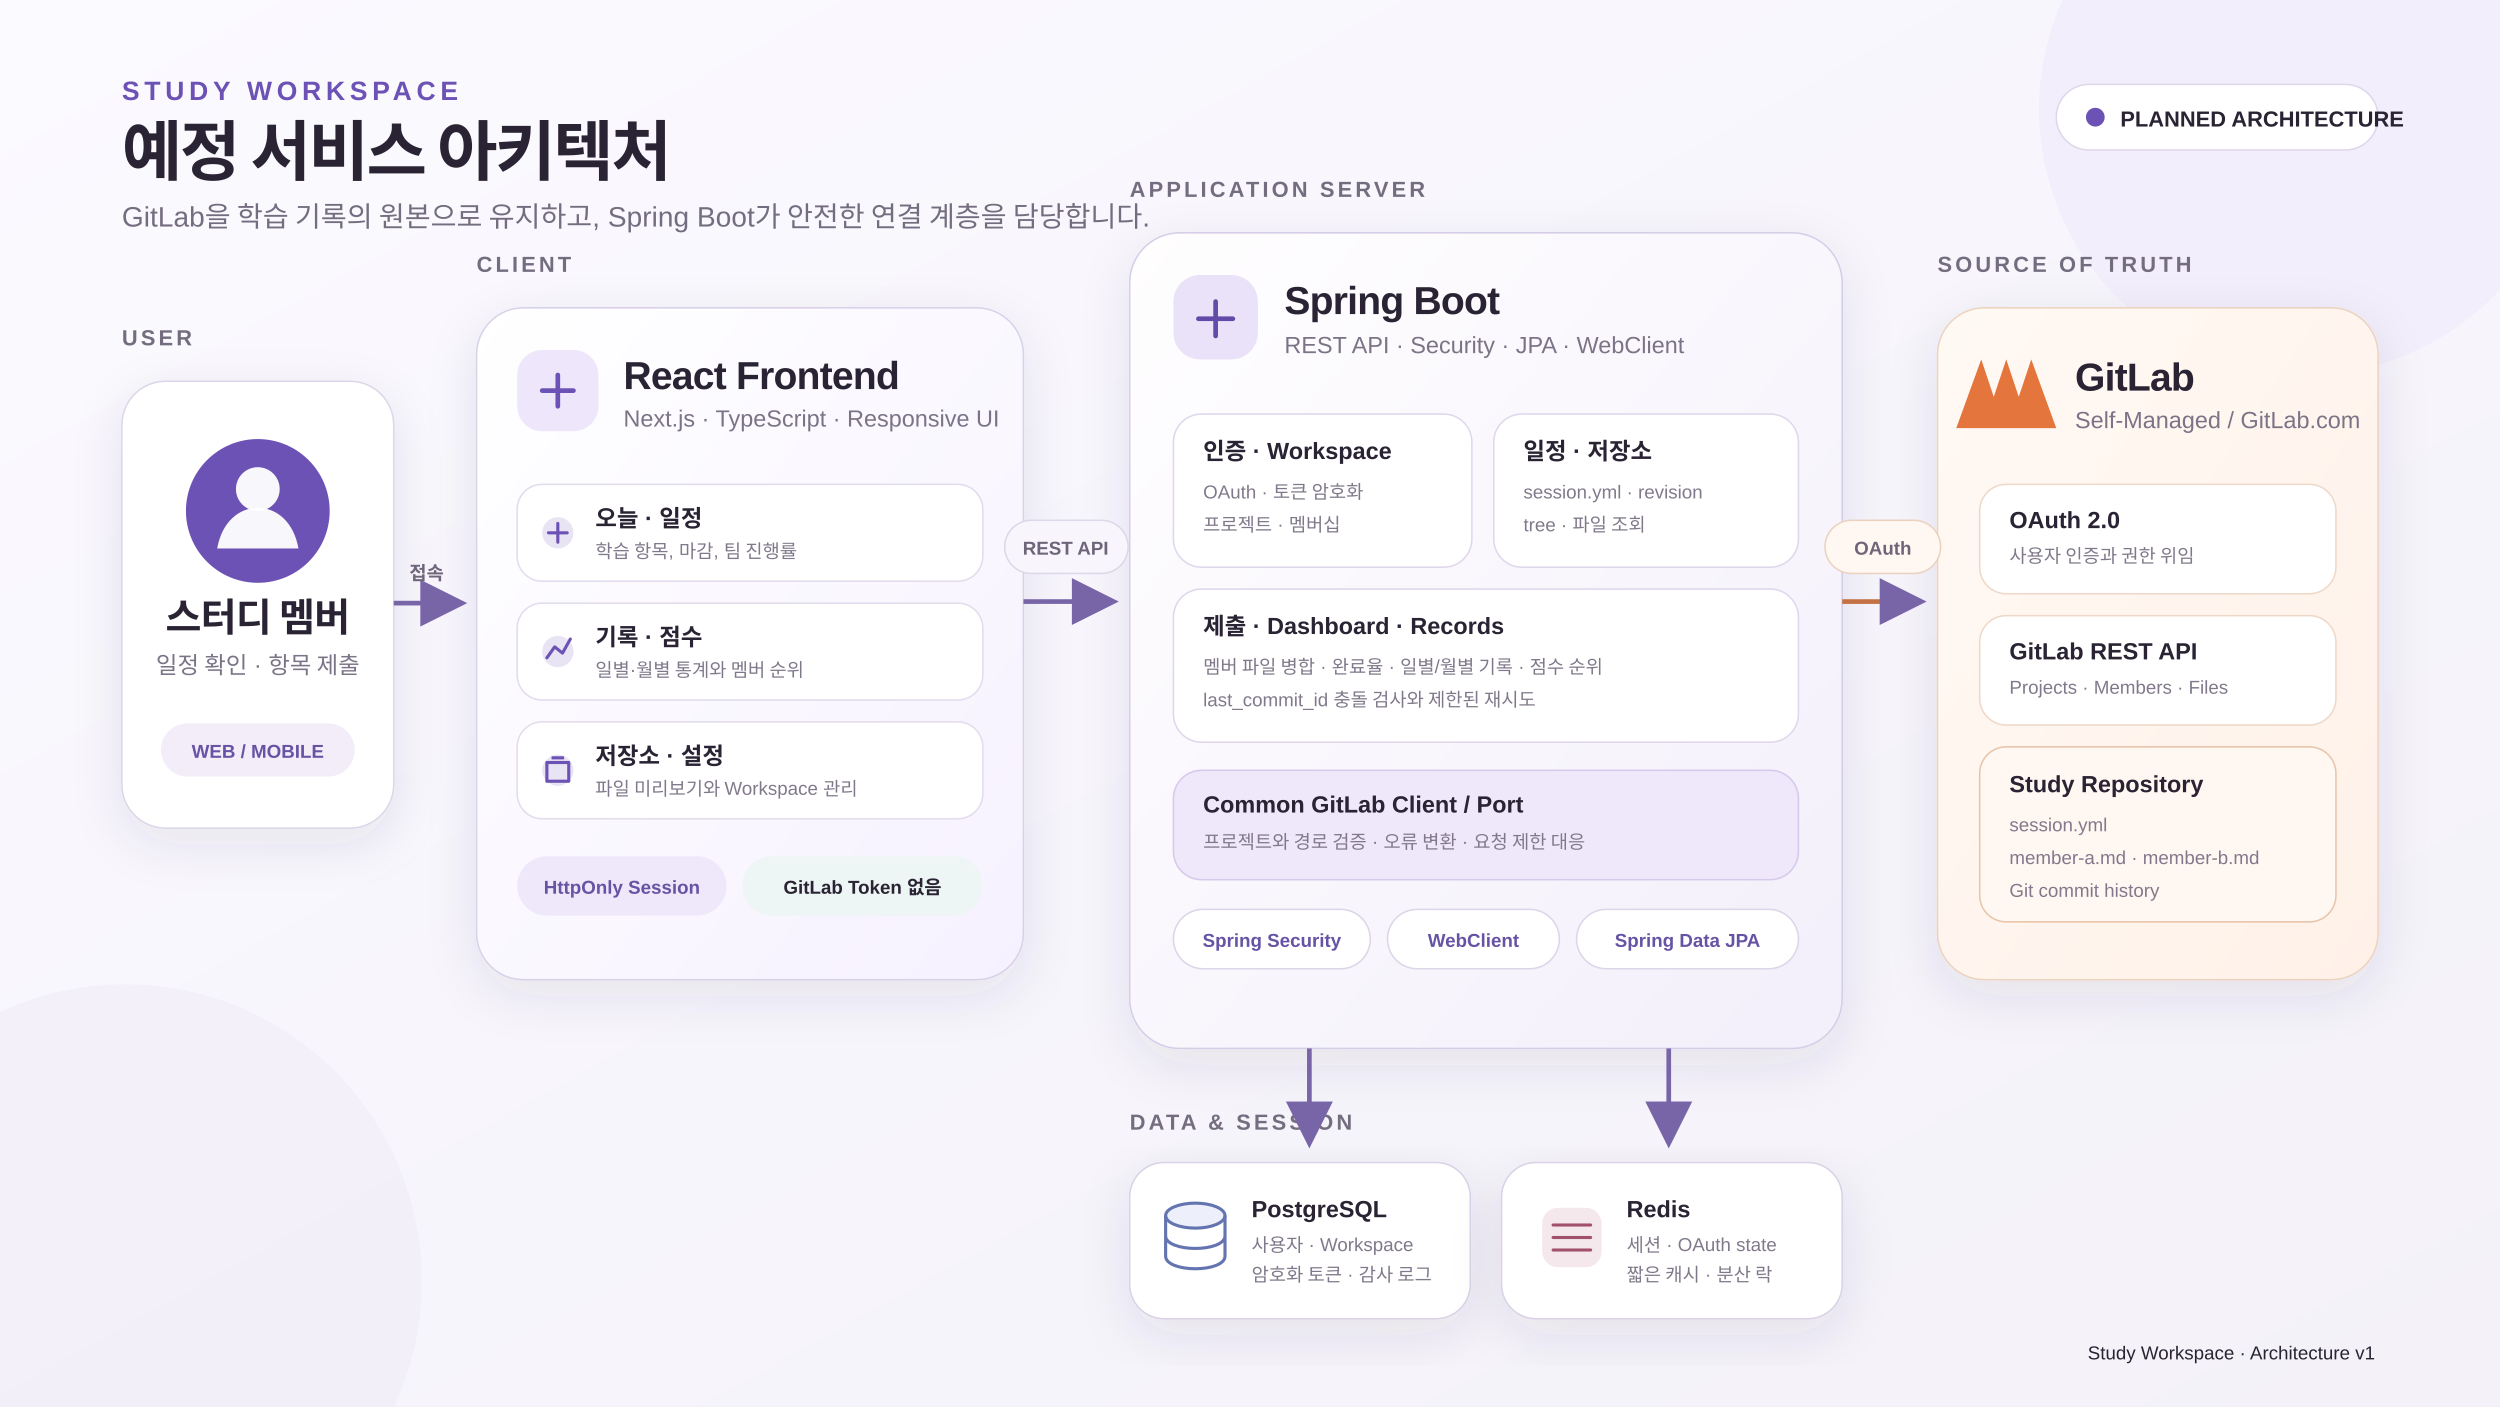
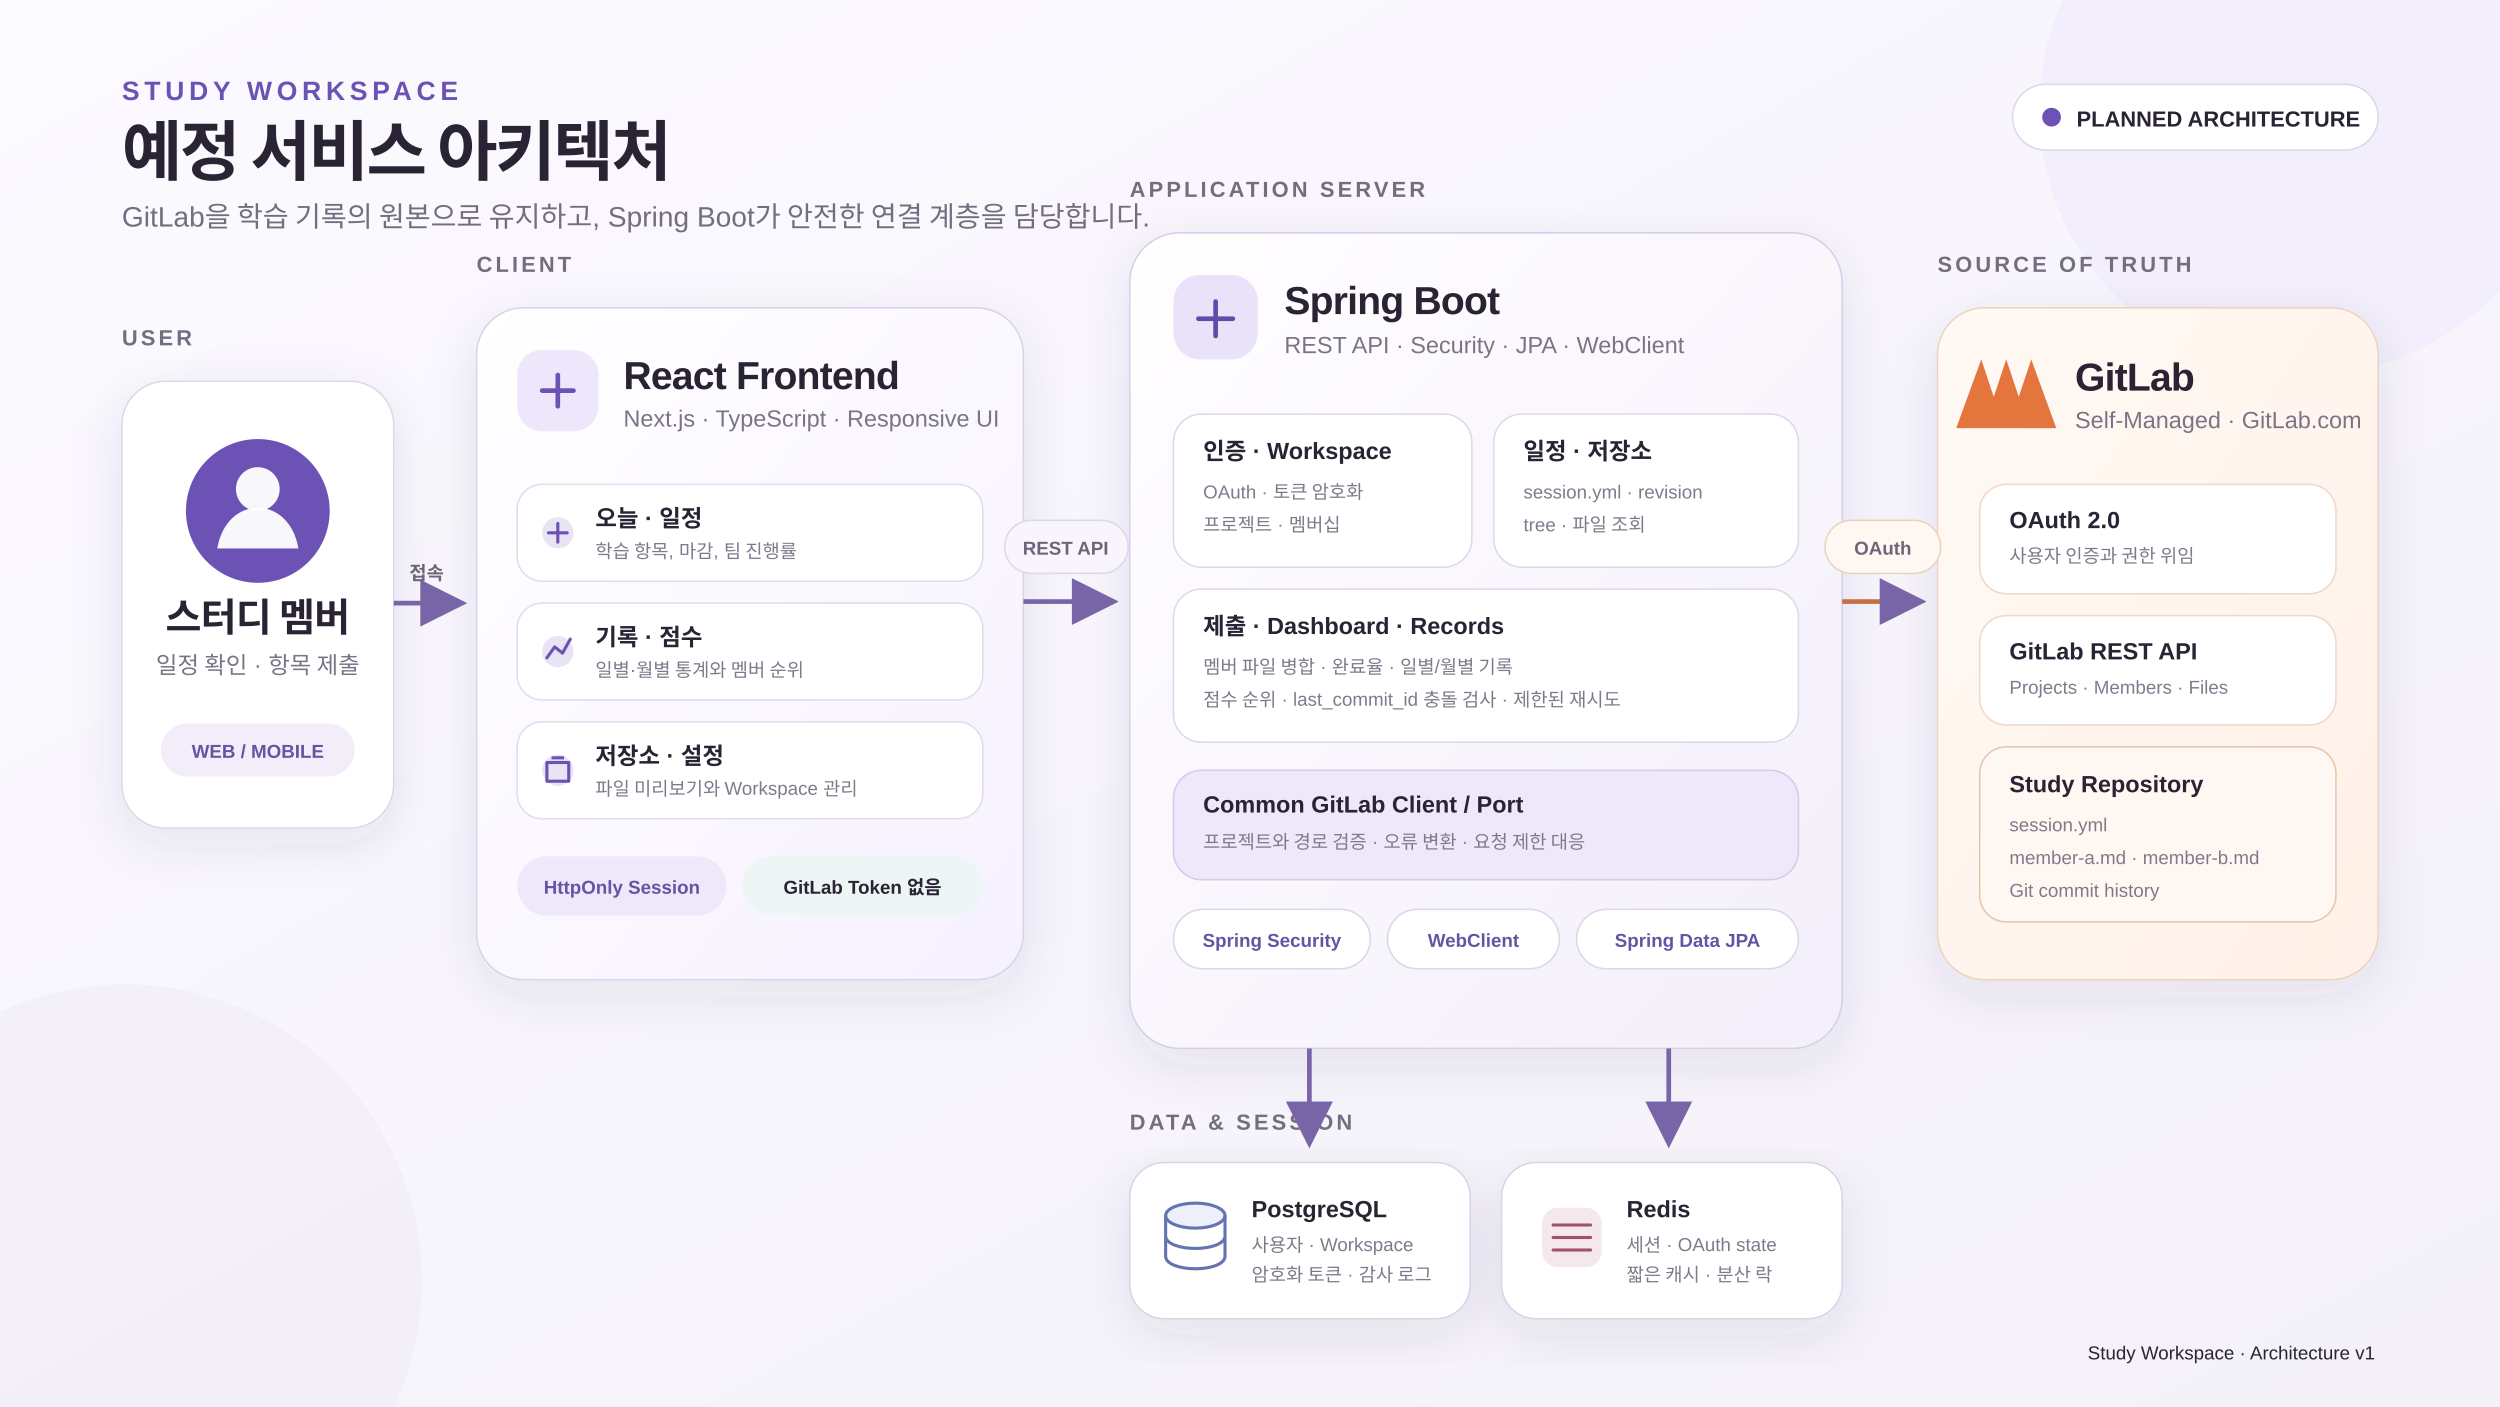
<svg xmlns="http://www.w3.org/2000/svg" width="1600" height="900" viewBox="0 0 1600 900" role="img" aria-labelledby="title description">
  <defs>
    <linearGradient id="background" x1="0" y1="0" x2="1" y2="1">
      <stop offset="0%" stop-color="#fbfaff" />
      <stop offset="100%" stop-color="#f4f1f9" />
    </linearGradient>
    <linearGradient id="frontendGradient" x1="0" y1="0" x2="1" y2="1">
      <stop offset="0%" stop-color="#ffffff" />
      <stop offset="100%" stop-color="#f6f1ff" />
    </linearGradient>
    <linearGradient id="backendGradient" x1="0" y1="0" x2="1" y2="1">
      <stop offset="0%" stop-color="#fffefe" />
      <stop offset="100%" stop-color="#f3effb" />
    </linearGradient>
    <linearGradient id="gitlabGradient" x1="0" y1="0" x2="1" y2="1">
      <stop offset="0%" stop-color="#fff9f4" />
      <stop offset="100%" stop-color="#fff1e8" />
    </linearGradient>
    <filter id="shadow" x="-20%" y="-20%" width="140%" height="150%">
      <feDropShadow dx="0" dy="10" stdDeviation="16" flood-color="#32284b" flood-opacity="0.10" />
    </filter>
    <marker id="arrow" viewBox="0 0 12 12" refX="10" refY="6" markerWidth="10" markerHeight="10" orient="auto-start-reverse">
      <path d="M 0 0 L 12 6 L 0 12 z" fill="#7865a8" />
    </marker>
    <style>
      text {
        font-family: Pretendard, "Apple SD Gothic Neo", "Noto Sans KR", Arial, sans-serif;
        fill: #292333;
      }
      .eyebrow {
        fill: #6d52b5;
        font-size: 17px;
        font-weight: 800;
        letter-spacing: 3px;
      }
      .title {
        font-size: 42px;
        font-weight: 800;
        letter-spacing: -1.5px;
      }
      .subtitle {
        fill: #746d7f;
        font-size: 18px;
      }
      .layer-label {
        fill: #746d7f;
        font-size: 14px;
        font-weight: 800;
        letter-spacing: 2px;
      }
      .card-title {
        font-size: 25px;
        font-weight: 800;
        letter-spacing: -0.5px;
      }
      .card-subtitle {
        fill: #7b7386;
        font-size: 15px;
      }
      .module-title {
        font-size: 15px;
        font-weight: 800;
      }
      .module-detail {
        fill: #81798b;
        font-size: 12px;
      }
      .pill {
        fill: #6653a4;
        font-size: 12px;
        font-weight: 750;
      }
      .arrow-label {
        fill: #6e657a;
        font-size: 12px;
        font-weight: 700;
      }
    </style>
  </defs>
  <rect width="1600" height="900" fill="url(#background)" />
  <circle cx="1475" cy="70" r="170" fill="#efe9fb" opacity="0.65" />
  <circle cx="80" cy="820" r="190" fill="#f2edf8" opacity="0.75" />
  <text x="78" y="64" class="eyebrow">STUDY WORKSPACE</text>
  <text x="78" y="112" class="title">예정 서비스 아키텍처</text>
  <text x="78" y="145" class="subtitle">GitLab을 학습 기록의 원본으로 유지하고, Spring Boot가 안전한 연결 계층을 담당합니다.</text>
-   <rect x="1316" y="54" width="206" height="42" rx="21" fill="#ffffff" stroke="#ded7eb" />
-   <circle cx="1341" cy="75" r="6" fill="#6d52b5" />
-   <text x="1357" y="81" font-size="14" font-weight="750" fill="#665b72">PLANNED ARCHITECTURE</text>
+   <rect x="1288" y="54" width="234" height="42" rx="21" fill="#ffffff" stroke="#ded7eb" />
+   <circle cx="1313" cy="75" r="6" fill="#6d52b5" />
+   <text x="1329" y="81" font-size="14" font-weight="750" fill="#665b72">PLANNED ARCHITECTURE</text>
  <text x="78" y="221" class="layer-label">USER</text>
  <rect x="78" y="244" width="174" height="286" rx="28" fill="#ffffff" stroke="#ddd6e8" filter="url(#shadow)" />
  <circle cx="165" cy="327" r="46" fill="#6d52b5" />
  <circle cx="165" cy="313" r="14" fill="#ffffff" opacity="0.95" />
  <path d="M139 351c3-17 14-26 26-26s23 9 26 26" fill="#ffffff" opacity="0.95" />
  <text x="165" y="404" text-anchor="middle" class="card-title" font-size="22">스터디 멤버</text>
  <text x="165" y="431" text-anchor="middle" class="card-subtitle">일정 확인 · 항목 제출</text>
  <rect x="103" y="463" width="124" height="34" rx="17" fill="#f2edf9" />
  <text x="165" y="485" text-anchor="middle" class="pill">WEB / MOBILE</text>
  <text x="305" y="174" class="layer-label">CLIENT</text>
  <rect x="305" y="197" width="350" height="430" rx="30" fill="url(#frontendGradient)" stroke="#d9d1e8" filter="url(#shadow)" />
  <rect x="331" y="224" width="52" height="52" rx="16" fill="#eee7fb" />
  <path d="M347 250h20M357 240v20" stroke="#6d52b5" stroke-width="3" stroke-linecap="round" />
  <text x="399" y="249" class="card-title">React Frontend</text>
-   <text x="399" y="273" class="card-subtitle">Next.js · TypeScript · Responsive UI</text>
+   <text x="399" y="273" class="card-subtitle" font-size="13">Next.js · TypeScript · Responsive UI</text>
  <rect x="331" y="310" width="298" height="62" rx="16" fill="#ffffff" stroke="#e2dcec" />
  <circle cx="357" cy="341" r="10" fill="#6d52b5" opacity="0.16" />
  <path d="M351 341h12M357 335v12" stroke="#6d52b5" stroke-width="2" stroke-linecap="round" />
  <text x="381" y="337" class="module-title">오늘 · 일정</text>
  <text x="381" y="357" class="module-detail">학습 항목, 마감, 팀 진행률</text>
  <rect x="331" y="386" width="298" height="62" rx="16" fill="#ffffff" stroke="#e2dcec" />
  <circle cx="357" cy="417" r="10" fill="#6d52b5" opacity="0.16" />
  <path d="M350 421l5-7 5 4 5-9" fill="none" stroke="#6d52b5" stroke-width="2" stroke-linecap="round" stroke-linejoin="round" />
  <text x="381" y="413" class="module-title">기록 · 점수</text>
  <text x="381" y="433" class="module-detail">일별·월별 통계와 멤버 순위</text>
  <rect x="331" y="462" width="298" height="62" rx="16" fill="#ffffff" stroke="#e2dcec" />
  <circle cx="357" cy="493" r="10" fill="#6d52b5" opacity="0.16" />
  <path d="M350 488h14v12h-14zM353 485h8" fill="none" stroke="#6d52b5" stroke-width="2" stroke-linejoin="round" />
  <text x="381" y="489" class="module-title">저장소 · 설정</text>
  <text x="381" y="509" class="module-detail">파일 미리보기와 Workspace 관리</text>
  <rect x="331" y="548" width="134" height="38" rx="19" fill="#eee8fa" />
  <text x="398" y="572" text-anchor="middle" class="pill">HttpOnly Session</text>
  <rect x="475" y="548" width="154" height="38" rx="19" fill="#edf6f4" />
  <text x="552" y="572" text-anchor="middle" font-size="12" font-weight="750" fill="#3d7175">GitLab Token 없음</text>
  <text x="723" y="126" class="layer-label">APPLICATION SERVER</text>
  <rect x="723" y="149" width="456" height="522" rx="32" fill="url(#backendGradient)" stroke="#d6cde7" filter="url(#shadow)" />
  <rect x="751" y="176" width="54" height="54" rx="17" fill="#e9e2f8" />
  <path d="M767 204h22M778 193v22" stroke="#624aa8" stroke-width="3" stroke-linecap="round" />
  <text x="822" y="201" class="card-title">Spring Boot</text>
-   <text x="822" y="226" class="card-subtitle">REST API · Security · JPA · WebClient</text>
+   <text x="822" y="226" class="card-subtitle" font-size="14">REST API · Security · JPA · WebClient</text>
  <rect x="751" y="265" width="191" height="98" rx="18" fill="#ffffff" stroke="#dfd7ec" />
  <text x="770" y="294" class="module-title">인증 · Workspace</text>
  <text x="770" y="319" class="module-detail">OAuth · 토큰 암호화</text>
  <text x="770" y="340" class="module-detail">프로젝트 · 멤버십</text>
  <rect x="956" y="265" width="195" height="98" rx="18" fill="#ffffff" stroke="#dfd7ec" />
  <text x="975" y="294" class="module-title">일정 · 저장소</text>
  <text x="975" y="319" class="module-detail">session.yml · revision</text>
  <text x="975" y="340" class="module-detail">tree · 파일 조회</text>
  <rect x="751" y="377" width="400" height="98" rx="18" fill="#ffffff" stroke="#dfd7ec" />
  <text x="770" y="406" class="module-title">제출 · Dashboard · Records</text>
-   <text x="770" y="431" class="module-detail">멤버 파일 병합 · 완료율 · 일별/월별 기록 · 점수 순위</text>
-   <text x="770" y="452" class="module-detail">last_commit_id 충돌 검사와 제한된 재시도</text>
+   <text x="770" y="431" class="module-detail">멤버 파일 병합 · 완료율 · 일별/월별 기록</text>
+   <text x="770" y="452" class="module-detail">점수 순위 · last_commit_id 충돌 검사 · 제한된 재시도</text>
  <rect x="751" y="493" width="400" height="70" rx="18" fill="#eee8fa" stroke="#d6c9ec" />
  <text x="770" y="520" class="module-title" fill="#5d459e">Common GitLab Client / Port</text>
  <text x="770" y="543" class="module-detail">프로젝트와 경로 검증 · 오류 변환 · 요청 제한 대응</text>
  <rect x="751" y="582" width="126" height="38" rx="19" fill="#ffffff" stroke="#ddd5e8" />
  <text x="814" y="606" text-anchor="middle" class="pill">Spring Security</text>
  <rect x="888" y="582" width="110" height="38" rx="19" fill="#ffffff" stroke="#ddd5e8" />
  <text x="943" y="606" text-anchor="middle" class="pill">WebClient</text>
  <rect x="1009" y="582" width="142" height="38" rx="19" fill="#ffffff" stroke="#ddd5e8" />
  <text x="1080" y="606" text-anchor="middle" class="pill">Spring Data JPA</text>
  <text x="1240" y="174" class="layer-label">SOURCE OF TRUTH</text>
  <rect x="1240" y="197" width="282" height="430" rx="30" fill="url(#gitlabGradient)" stroke="#ecd3c0" filter="url(#shadow)" />
  <path d="M1300 230l16 44h-64l16-44 8 24 8-24 8 24z" fill="#e36f35" opacity="0.96" />
  <text x="1328" y="250" class="card-title">GitLab</text>
-   <text x="1328" y="274" class="card-subtitle">Self-Managed / GitLab.com</text>
+   <text x="1328" y="274" class="card-subtitle" font-size="13">Self-Managed · GitLab.com</text>
  <rect x="1267" y="310" width="228" height="70" rx="17" fill="#ffffff" stroke="#efd8c8" />
  <text x="1286" y="338" class="module-title">OAuth 2.0</text>
  <text x="1286" y="360" class="module-detail">사용자 인증과 권한 위임</text>
  <rect x="1267" y="394" width="228" height="70" rx="17" fill="#ffffff" stroke="#efd8c8" />
  <text x="1286" y="422" class="module-title">GitLab REST API</text>
  <text x="1286" y="444" class="module-detail">Projects · Members · Files</text>
  <rect x="1267" y="478" width="228" height="112" rx="17" fill="#fff8f2" stroke="#e8c5aa" />
  <text x="1286" y="507" class="module-title">Study Repository</text>
  <text x="1286" y="532" class="module-detail">session.yml</text>
  <text x="1286" y="553" class="module-detail">member-a.md · member-b.md</text>
  <text x="1286" y="574" class="module-detail">Git commit history</text>
  <text x="723" y="723" class="layer-label">DATA &amp; SESSION</text>
  <rect x="723" y="744" width="218" height="100" rx="22" fill="#ffffff" stroke="#d9d1e5" filter="url(#shadow)" />
  <ellipse cx="765" cy="778" rx="19" ry="8" fill="#edf0fb" stroke="#6374b0" stroke-width="2" />
  <path d="M746 778v26c0 5 9 8 19 8s19-3 19-8v-26M746 791c0 5 9 8 19 8s19-3 19-8" fill="none" stroke="#6374b0" stroke-width="2" />
  <text x="801" y="779" class="module-title">PostgreSQL</text>
-   <text x="801" y="801" class="module-detail">사용자 · Workspace</text>
-   <text x="801" y="820" class="module-detail">암호화 토큰 · 감사 로그</text>
+   <text x="801" y="801" class="module-detail" font-size="11">사용자 · Workspace</text>
+   <text x="801" y="820" class="module-detail" font-size="11">암호화 토큰 · 감사 로그</text>
  <rect x="961" y="744" width="218" height="100" rx="22" fill="#ffffff" stroke="#d9d1e5" filter="url(#shadow)" />
  <rect x="987" y="773" width="38" height="38" rx="10" fill="#f4e8ed" />
  <path d="M994 784h24M994 792h24M994 800h24" stroke="#a15169" stroke-width="2" stroke-linecap="round" />
  <text x="1041" y="779" class="module-title">Redis</text>
-   <text x="1041" y="801" class="module-detail">세션 · OAuth state</text>
-   <text x="1041" y="820" class="module-detail">짧은 캐시 · 분산 락</text>
+   <text x="1041" y="801" class="module-detail" font-size="11">세션 · OAuth state</text>
+   <text x="1041" y="820" class="module-detail" font-size="11">짧은 캐시 · 분산 락</text>
  <path d="M252 386 H294" fill="none" stroke="#7865a8" stroke-width="3" marker-end="url(#arrow)" />
  <text x="273" y="371" text-anchor="middle" class="arrow-label">접속</text>
  <path d="M655 385 H711" fill="none" stroke="#7865a8" stroke-width="3" marker-end="url(#arrow)" />
  <rect x="643" y="333" width="79" height="34" rx="17" fill="#f8f5fc" stroke="#ded6e9" />
  <text x="682" y="355" text-anchor="middle" class="arrow-label">REST API</text>
  <path d="M1179 385 H1228" fill="none" stroke="#c47145" stroke-width="3" marker-end="url(#arrow)" />
  <rect x="1168" y="333" width="74" height="34" rx="17" fill="#fff8f2" stroke="#ead2bf" />
  <text x="1205" y="355" text-anchor="middle" class="arrow-label" fill="#a75d38">OAuth</text>
  <path d="M838 671 V730" fill="none" stroke="#7865a8" stroke-width="3" marker-end="url(#arrow)" />
  <path d="M1068 671 V730" fill="none" stroke="#7865a8" stroke-width="3" marker-end="url(#arrow)" />
  <text x="1520" y="870" text-anchor="end" fill="#9a92a4" font-size="12">Study Workspace · Architecture v1</text>
</svg>
